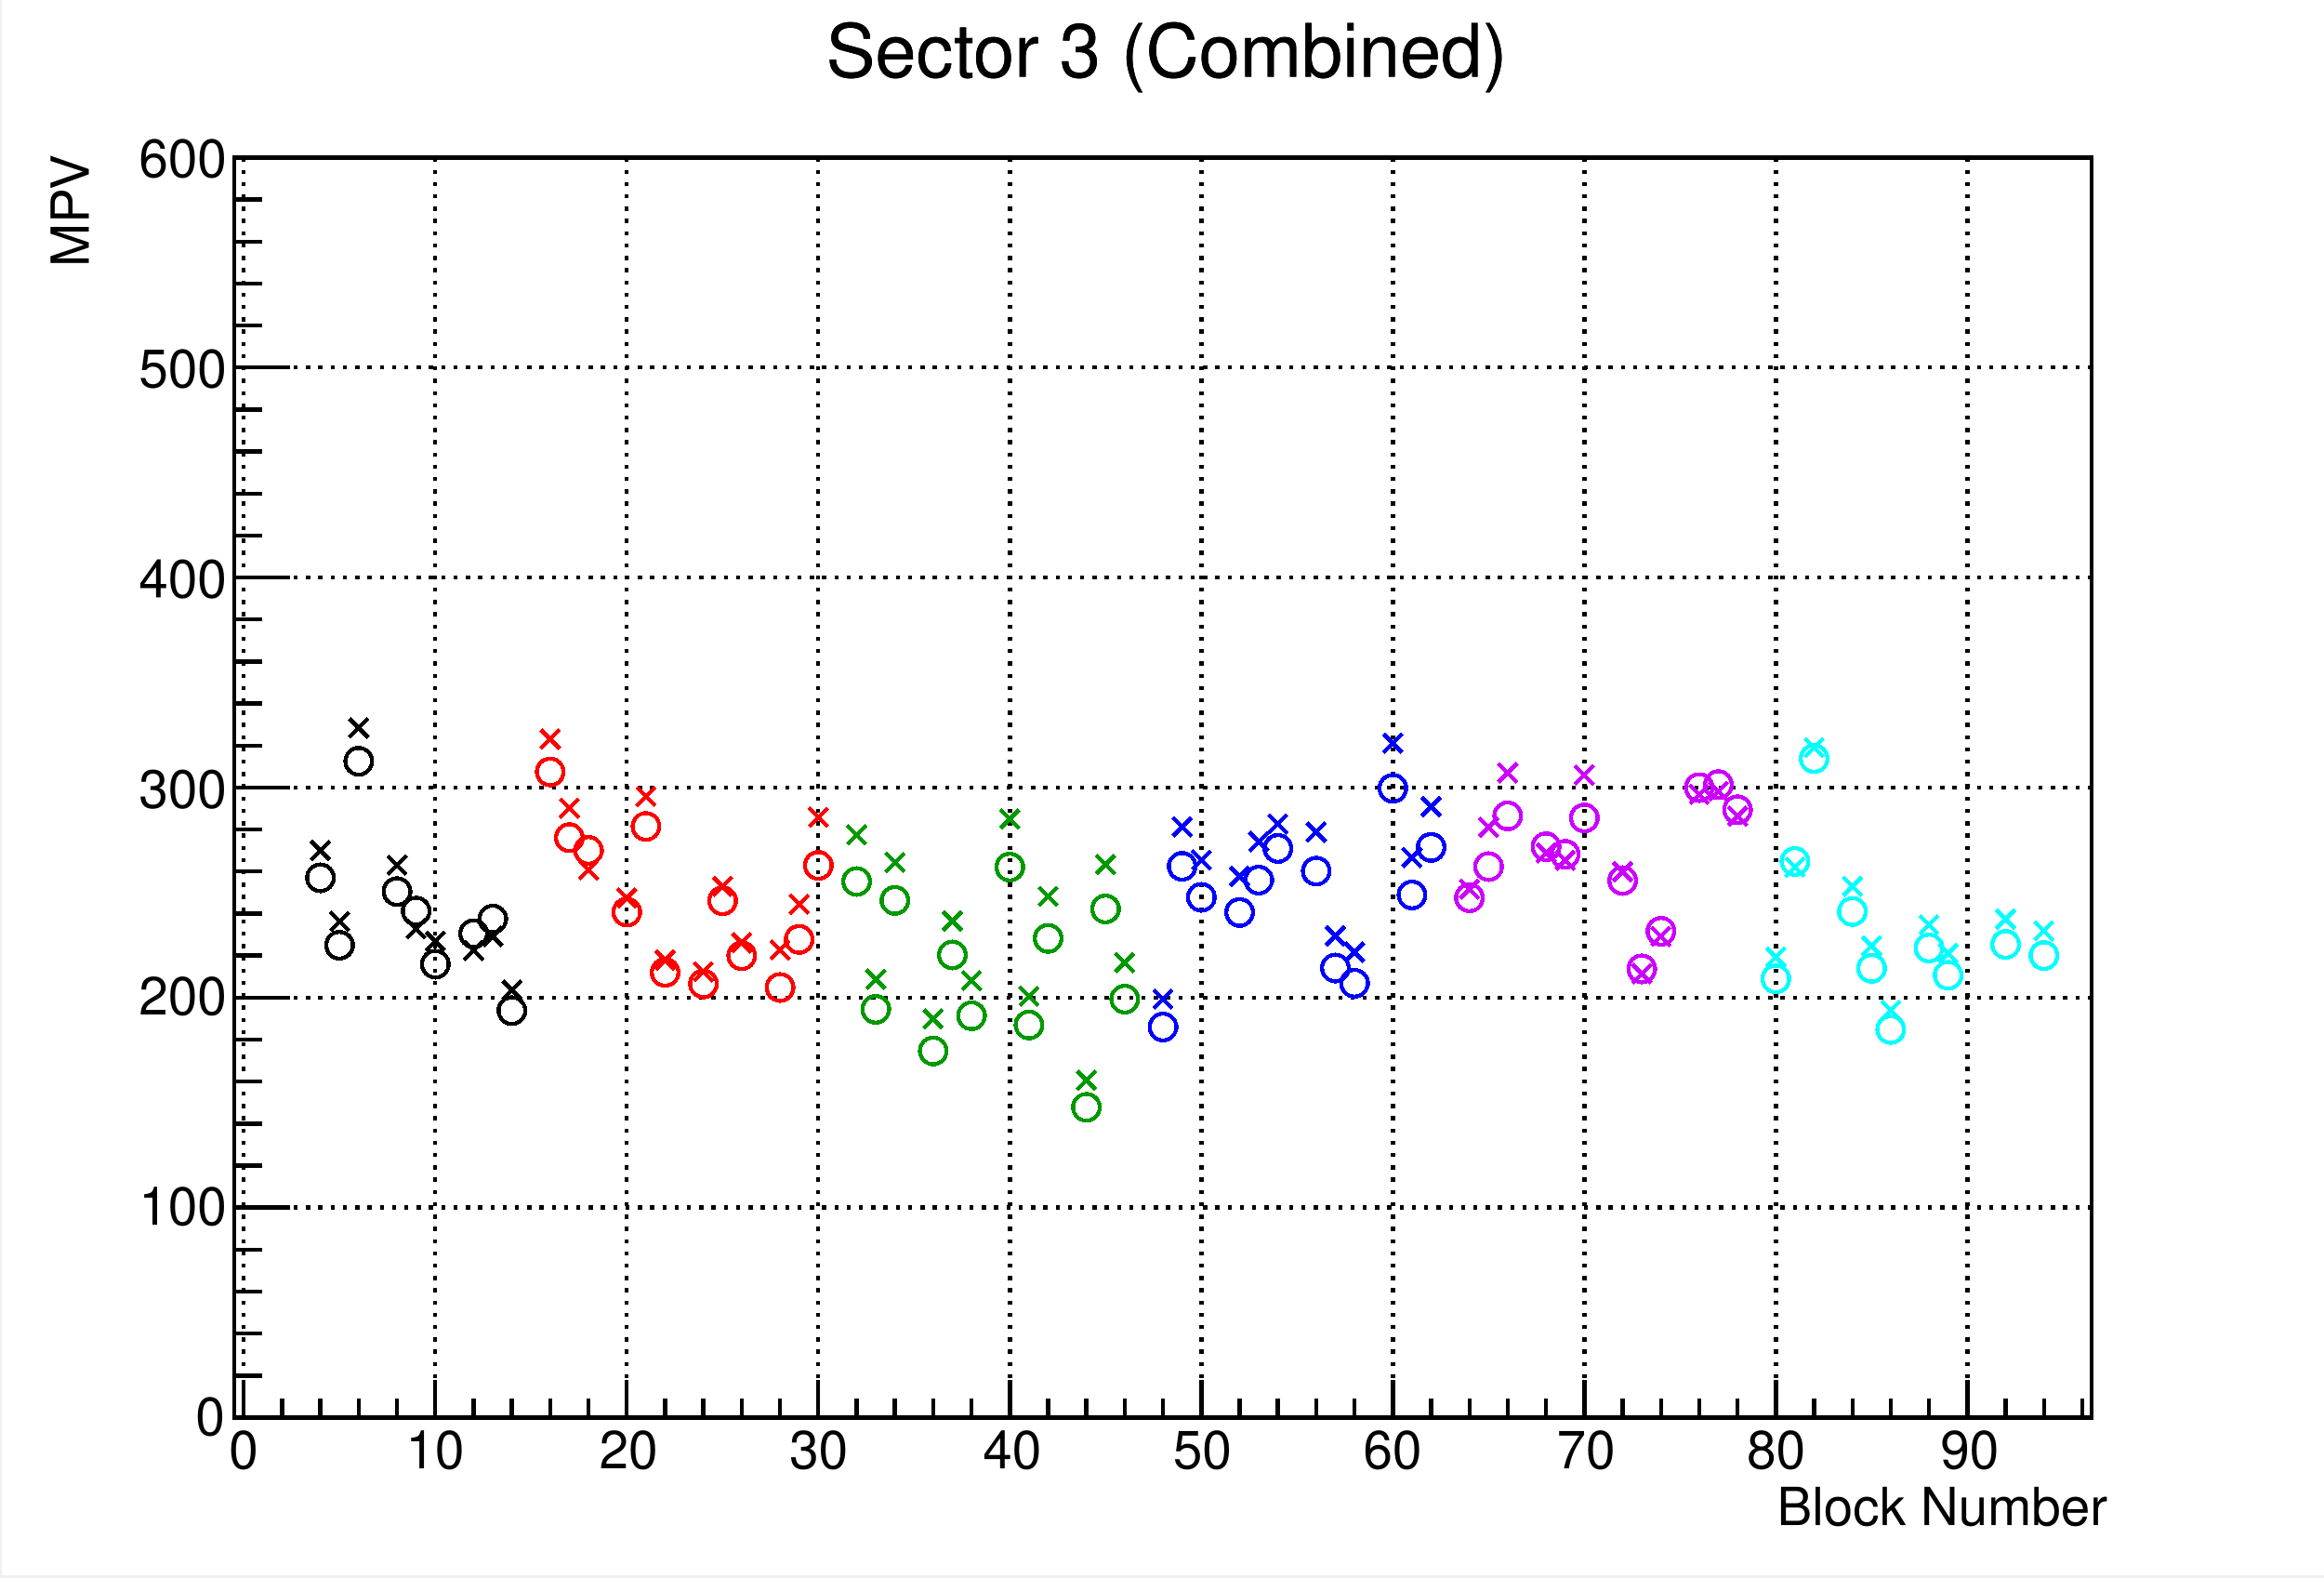
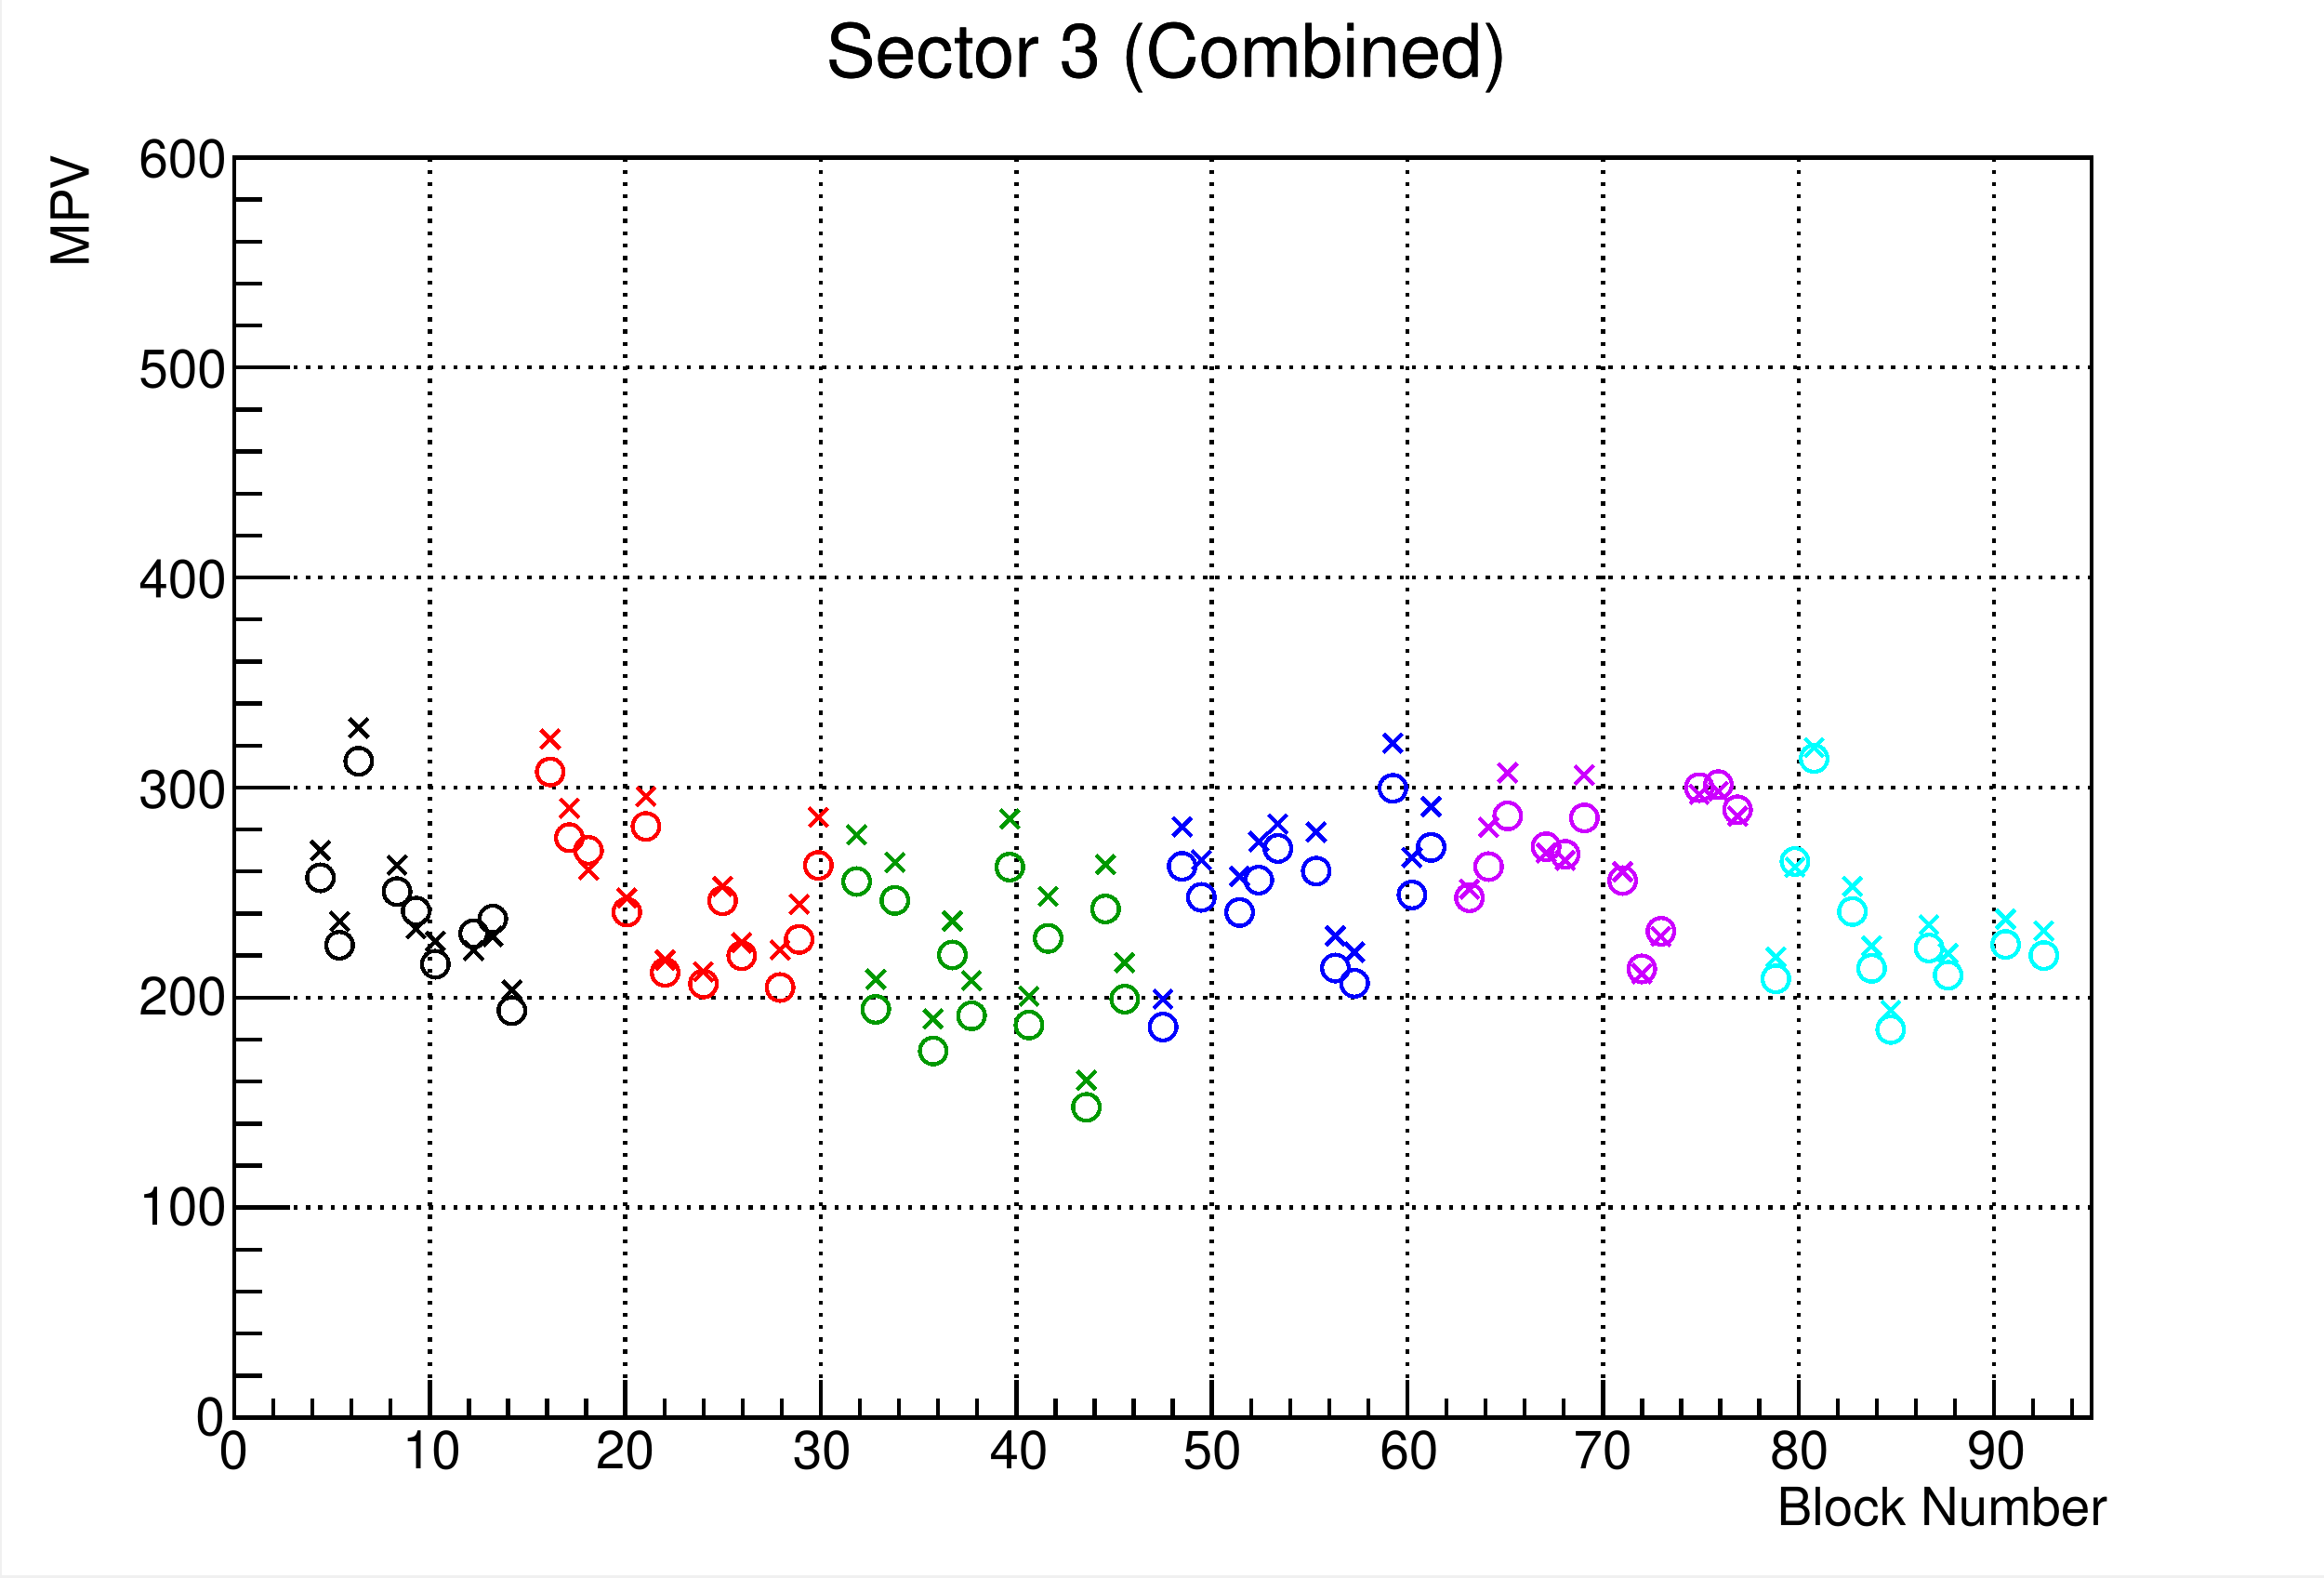
<svg xmlns="http://www.w3.org/2000/svg" width="567.429" height="384.969" viewBox="0 0 567.429 384.969" shape-rendering="crispEdges">
  <defs>
</defs>
  <rect x="0.5" y="0" width="566.929" height="384.469" fill="white" />
  <rect x="57.193" y="38.447" width="453.543" height="307.575" fill="white" />
  <rect x="57.193" y="38.447" width="453.543" height="307.575" fill="none" stroke="black" />
  <path d="M57.193,346.022h 453.543" fill="none" stroke="black" />
-   <path d="M59.531,38.447v 307.575" fill="none" stroke="black" stroke-dasharray=" 1, 2" />
-   <path d="M106.288,38.447v 307.575" fill="none" stroke="black" stroke-dasharray=" 1, 2" />
-   <path d="M153.045,38.447v 307.575" fill="none" stroke="black" stroke-dasharray=" 1, 2" />
-   <path d="M199.802,38.447v 307.575" fill="none" stroke="black" stroke-dasharray=" 1, 2" />
-   <path d="M246.559,38.447v 307.575" fill="none" stroke="black" stroke-dasharray=" 1, 2" />
-   <path d="M293.316,38.447v 307.575" fill="none" stroke="black" stroke-dasharray=" 1, 2" />
-   <path d="M340.073,38.447v 307.575" fill="none" stroke="black" stroke-dasharray=" 1, 2" />
-   <path d="M386.83,38.447v 307.575" fill="none" stroke="black" stroke-dasharray=" 1, 2" />
-   <path d="M433.587,38.447v 307.575" fill="none" stroke="black" stroke-dasharray=" 1, 2" />
-   <path d="M480.344,38.447v 307.575" fill="none" stroke="black" stroke-dasharray=" 1, 2" />
-   <path d="M59.531,38.447v 307.575" fill="none" stroke="black" stroke-dasharray=" 1, 2" />
-   <path d="M480.344,38.447v 307.575" fill="none" stroke="black" stroke-dasharray=" 1, 2" />
+   <path d="M57.193,38.447v 307.575" fill="none" stroke="black" stroke-dasharray=" 1, 2" />
+   <path d="M104.934,38.447v 307.575" fill="none" stroke="black" stroke-dasharray=" 1, 2" />
+   <path d="M152.676,38.447v 307.575" fill="none" stroke="black" stroke-dasharray=" 1, 2" />
+   <path d="M200.417,38.447v 307.575" fill="none" stroke="black" stroke-dasharray=" 1, 2" />
+   <path d="M248.159,38.447v 307.575" fill="none" stroke="black" stroke-dasharray=" 1, 2" />
+   <path d="M295.9,38.447v 307.575" fill="none" stroke="black" stroke-dasharray=" 1, 2" />
+   <path d="M343.641,38.447v 307.575" fill="none" stroke="black" stroke-dasharray=" 1, 2" />
+   <path d="M391.383,38.447v 307.575" fill="none" stroke="black" stroke-dasharray=" 1, 2" />
+   <path d="M439.124,38.447v 307.575" fill="none" stroke="black" stroke-dasharray=" 1, 2" />
+   <path d="M486.866,38.447v 307.575" fill="none" stroke="black" stroke-dasharray=" 1, 2" />
+   <path d="M486.866,38.447v 307.575" fill="none" stroke="black" stroke-dasharray=" 1, 2" />
  <path d="M57.193,346.022v -307.575" fill="none" stroke="black" />
  <path d="M510.736,346.022h -453.543" fill="none" stroke="black" stroke-dasharray=" 1, 2" />
  <path d="M510.736,294.76h -453.543" fill="none" stroke="black" stroke-dasharray=" 1, 2" />
  <path d="M510.736,243.497h -453.543" fill="none" stroke="black" stroke-dasharray=" 1, 2" />
  <path d="M510.736,192.235h -453.543" fill="none" stroke="black" stroke-dasharray=" 1, 2" />
  <path d="M510.736,140.972h -453.543" fill="none" stroke="black" stroke-dasharray=" 1, 2" />
  <path d="M510.736,89.71h -453.543" fill="none" stroke="black" stroke-dasharray=" 1, 2" />
  <path d="M510.736,38.447h -453.543" fill="none" stroke="black" stroke-dasharray=" 1, 2" />
  <path d="M57.193,346.022h 453.543" fill="none" stroke="#000099" />
  <path d="M57.193,346.022h 453.543" fill="none" stroke="black" />
-   <path d="M59.531,336.795v 9.227" fill="none" stroke="black" />
-   <path d="M68.882,341.409v 4.614" fill="none" stroke="black" />
-   <path d="M78.234,341.409v 4.614" fill="none" stroke="black" />
-   <path d="M87.585,341.409v 4.614" fill="none" stroke="black" />
-   <path d="M96.936,341.409v 4.614" fill="none" stroke="black" />
-   <path d="M106.288,336.795v 9.227" fill="none" stroke="black" />
-   <path d="M115.639,341.409v 4.614" fill="none" stroke="black" />
-   <path d="M124.991,341.409v 4.614" fill="none" stroke="black" />
-   <path d="M134.342,341.409v 4.614" fill="none" stroke="black" />
-   <path d="M143.693,341.409v 4.614" fill="none" stroke="black" />
-   <path d="M153.045,336.795v 9.227" fill="none" stroke="black" />
-   <path d="M162.396,341.409v 4.614" fill="none" stroke="black" />
-   <path d="M171.748,341.409v 4.614" fill="none" stroke="black" />
-   <path d="M181.099,341.409v 4.614" fill="none" stroke="black" />
-   <path d="M190.45,341.409v 4.614" fill="none" stroke="black" />
-   <path d="M199.802,336.795v 9.227" fill="none" stroke="black" />
-   <path d="M209.153,341.409v 4.614" fill="none" stroke="black" />
-   <path d="M218.505,341.409v 4.614" fill="none" stroke="black" />
-   <path d="M227.856,341.409v 4.614" fill="none" stroke="black" />
-   <path d="M237.208,341.409v 4.614" fill="none" stroke="black" />
-   <path d="M246.559,336.795v 9.227" fill="none" stroke="black" />
-   <path d="M255.91,341.409v 4.614" fill="none" stroke="black" />
-   <path d="M265.262,341.409v 4.614" fill="none" stroke="black" />
-   <path d="M274.613,341.409v 4.614" fill="none" stroke="black" />
-   <path d="M283.965,341.409v 4.614" fill="none" stroke="black" />
-   <path d="M293.316,336.795v 9.227" fill="none" stroke="black" />
-   <path d="M302.667,341.409v 4.614" fill="none" stroke="black" />
-   <path d="M312.019,341.409v 4.614" fill="none" stroke="black" />
-   <path d="M321.37,341.409v 4.614" fill="none" stroke="black" />
-   <path d="M330.722,341.409v 4.614" fill="none" stroke="black" />
-   <path d="M340.073,336.795v 9.227" fill="none" stroke="black" />
-   <path d="M349.424,341.409v 4.614" fill="none" stroke="black" />
-   <path d="M358.776,341.409v 4.614" fill="none" stroke="black" />
-   <path d="M368.127,341.409v 4.614" fill="none" stroke="black" />
-   <path d="M377.479,341.409v 4.614" fill="none" stroke="black" />
-   <path d="M386.83,336.795v 9.227" fill="none" stroke="black" />
-   <path d="M396.181,341.409v 4.614" fill="none" stroke="black" />
-   <path d="M405.533,341.409v 4.614" fill="none" stroke="black" />
-   <path d="M414.884,341.409v 4.614" fill="none" stroke="black" />
-   <path d="M424.236,341.409v 4.614" fill="none" stroke="black" />
-   <path d="M433.587,336.795v 9.227" fill="none" stroke="black" />
-   <path d="M442.939,341.409v 4.614" fill="none" stroke="black" />
-   <path d="M452.29,341.409v 4.614" fill="none" stroke="black" />
-   <path d="M461.641,341.409v 4.614" fill="none" stroke="black" />
-   <path d="M470.993,341.409v 4.614" fill="none" stroke="black" />
-   <path d="M480.344,336.795v 9.227" fill="none" stroke="black" />
-   <path d="M59.531,336.795v 9.227" fill="none" stroke="black" />
-   <path d="M480.344,336.795v 9.227" fill="none" stroke="black" />
-   <path d="M489.696,341.409v 4.614" fill="none" stroke="black" />
-   <path d="M499.047,341.409v 4.614" fill="none" stroke="black" />
-   <path d="M508.398,341.409v 4.614" fill="none" stroke="black" />
-   <text xml:space="preserve" x="55.89" y="358.403" fill="black" font-size="12.845" font-family="Helvetica">0</text>
-   <text xml:space="preserve" x="99.061" y="358.403" fill="black" font-size="12.845" font-family="Helvetica">10</text>
-   <text xml:space="preserve" x="146.305" y="358.403" fill="black" font-size="12.845" font-family="Helvetica">20</text>
-   <text xml:space="preserve" x="192.735" y="358.403" fill="black" font-size="12.845" font-family="Helvetica">30</text>
-   <text xml:space="preserve" x="239.979" y="358.403" fill="black" font-size="12.845" font-family="Helvetica">40</text>
-   <text xml:space="preserve" x="286.408" y="358.403" fill="black" font-size="12.845" font-family="Helvetica">50</text>
-   <text xml:space="preserve" x="332.838" y="358.403" fill="black" font-size="12.845" font-family="Helvetica">60</text>
-   <text xml:space="preserve" x="380.082" y="358.403" fill="black" font-size="12.845" font-family="Helvetica">70</text>
-   <text xml:space="preserve" x="426.511" y="358.403" fill="black" font-size="12.845" font-family="Helvetica">80</text>
-   <text xml:space="preserve" x="473.755" y="358.403" fill="black" font-size="12.845" font-family="Helvetica">90</text>
+   <path d="M57.193,336.795v 9.227" fill="none" stroke="black" />
+   <path d="M66.741,341.409v 4.614" fill="none" stroke="black" />
+   <path d="M76.29,341.409v 4.614" fill="none" stroke="black" />
+   <path d="M85.838,341.409v 4.614" fill="none" stroke="black" />
+   <path d="M95.386,341.409v 4.614" fill="none" stroke="black" />
+   <path d="M104.934,336.795v 9.227" fill="none" stroke="black" />
+   <path d="M114.483,341.409v 4.614" fill="none" stroke="black" />
+   <path d="M124.031,341.409v 4.614" fill="none" stroke="black" />
+   <path d="M133.579,341.409v 4.614" fill="none" stroke="black" />
+   <path d="M143.127,341.409v 4.614" fill="none" stroke="black" />
+   <path d="M152.676,336.795v 9.227" fill="none" stroke="black" />
+   <path d="M162.224,341.409v 4.614" fill="none" stroke="black" />
+   <path d="M171.772,341.409v 4.614" fill="none" stroke="black" />
+   <path d="M181.321,341.409v 4.614" fill="none" stroke="black" />
+   <path d="M190.869,341.409v 4.614" fill="none" stroke="black" />
+   <path d="M200.417,336.795v 9.227" fill="none" stroke="black" />
+   <path d="M209.965,341.409v 4.614" fill="none" stroke="black" />
+   <path d="M219.514,341.409v 4.614" fill="none" stroke="black" />
+   <path d="M229.062,341.409v 4.614" fill="none" stroke="black" />
+   <path d="M238.61,341.409v 4.614" fill="none" stroke="black" />
+   <path d="M248.159,336.795v 9.227" fill="none" stroke="black" />
+   <path d="M257.707,341.409v 4.614" fill="none" stroke="black" />
+   <path d="M267.255,341.409v 4.614" fill="none" stroke="black" />
+   <path d="M276.803,341.409v 4.614" fill="none" stroke="black" />
+   <path d="M286.352,341.409v 4.614" fill="none" stroke="black" />
+   <path d="M295.9,336.795v 9.227" fill="none" stroke="black" />
+   <path d="M305.448,341.409v 4.614" fill="none" stroke="black" />
+   <path d="M314.996,341.409v 4.614" fill="none" stroke="black" />
+   <path d="M324.545,341.409v 4.614" fill="none" stroke="black" />
+   <path d="M334.093,341.409v 4.614" fill="none" stroke="black" />
+   <path d="M343.641,336.795v 9.227" fill="none" stroke="black" />
+   <path d="M353.19,341.409v 4.614" fill="none" stroke="black" />
+   <path d="M362.738,341.409v 4.614" fill="none" stroke="black" />
+   <path d="M372.286,341.409v 4.614" fill="none" stroke="black" />
+   <path d="M381.834,341.409v 4.614" fill="none" stroke="black" />
+   <path d="M391.383,336.795v 9.227" fill="none" stroke="black" />
+   <path d="M400.931,341.409v 4.614" fill="none" stroke="black" />
+   <path d="M410.479,341.409v 4.614" fill="none" stroke="black" />
+   <path d="M420.028,341.409v 4.614" fill="none" stroke="black" />
+   <path d="M429.576,341.409v 4.614" fill="none" stroke="black" />
+   <path d="M439.124,336.795v 9.227" fill="none" stroke="black" />
+   <path d="M448.672,341.409v 4.614" fill="none" stroke="black" />
+   <path d="M458.221,341.409v 4.614" fill="none" stroke="black" />
+   <path d="M467.769,341.409v 4.614" fill="none" stroke="black" />
+   <path d="M477.317,341.409v 4.614" fill="none" stroke="black" />
+   <path d="M486.866,336.795v 9.227" fill="none" stroke="black" />
+   <path d="M486.866,336.795v 9.227" fill="none" stroke="black" />
+   <path d="M496.414,341.409v 4.614" fill="none" stroke="black" />
+   <path d="M505.962,341.409v 4.614" fill="none" stroke="black" />
+   <text xml:space="preserve" x="53.446" y="358.403" fill="black" font-size="12.845" font-family="Helvetica">0</text>
+   <text xml:space="preserve" x="98.246" y="358.403" fill="black" font-size="12.845" font-family="Helvetica">10</text>
+   <text xml:space="preserve" x="145.49" y="358.403" fill="black" font-size="12.845" font-family="Helvetica">20</text>
+   <text xml:space="preserve" x="193.549" y="358.403" fill="black" font-size="12.845" font-family="Helvetica">30</text>
+   <text xml:space="preserve" x="241.608" y="358.403" fill="black" font-size="12.845" font-family="Helvetica">40</text>
+   <text xml:space="preserve" x="288.852" y="358.403" fill="black" font-size="12.845" font-family="Helvetica">50</text>
+   <text xml:space="preserve" x="336.911" y="358.403" fill="black" font-size="12.845" font-family="Helvetica">60</text>
+   <text xml:space="preserve" x="384.155" y="358.403" fill="black" font-size="12.845" font-family="Helvetica">70</text>
+   <text xml:space="preserve" x="432.213" y="358.403" fill="black" font-size="12.845" font-family="Helvetica">80</text>
+   <text xml:space="preserve" x="480.272" y="358.403" fill="black" font-size="12.845" font-family="Helvetica">90</text>
  <text xml:space="preserve" x="433.842" y="372.251" fill="black" font-size="12.845" font-family="Helvetica">Block Number</text>
  <path d="M57.193,346.022v -307.575" fill="none" stroke="black" />
  <path d="M70.799,346.022h -13.606" fill="none" stroke="black" />
  <path d="M63.996,335.77h -6.803" fill="none" stroke="black" />
  <path d="M63.996,325.517h -6.803" fill="none" stroke="black" />
  <path d="M63.996,315.265h -6.803" fill="none" stroke="black" />
  <path d="M63.996,305.012h -6.803" fill="none" stroke="black" />
  <path d="M70.799,294.76h -13.606" fill="none" stroke="black" />
  <path d="M63.996,284.507h -6.803" fill="none" stroke="black" />
  <path d="M63.996,274.255h -6.803" fill="none" stroke="black" />
  <path d="M63.996,264.002h -6.803" fill="none" stroke="black" />
  <path d="M63.996,253.75h -6.803" fill="none" stroke="black" />
  <path d="M70.799,243.497h -13.606" fill="none" stroke="black" />
  <path d="M63.996,233.245h -6.803" fill="none" stroke="black" />
  <path d="M63.996,222.992h -6.803" fill="none" stroke="black" />
  <path d="M63.996,212.74h -6.803" fill="none" stroke="black" />
  <path d="M63.996,202.487h -6.803" fill="none" stroke="black" />
  <path d="M70.799,192.235h -13.606" fill="none" stroke="black" />
  <path d="M63.996,181.982h -6.803" fill="none" stroke="black" />
  <path d="M63.996,171.73h -6.803" fill="none" stroke="black" />
  <path d="M63.996,161.477h -6.803" fill="none" stroke="black" />
  <path d="M63.996,151.225h -6.803" fill="none" stroke="black" />
  <path d="M70.799,140.972h -13.606" fill="none" stroke="black" />
  <path d="M63.996,130.72h -6.803" fill="none" stroke="black" />
  <path d="M63.996,120.467h -6.803" fill="none" stroke="black" />
  <path d="M63.996,110.215h -6.803" fill="none" stroke="black" />
  <path d="M63.996,99.962h -6.803" fill="none" stroke="black" />
  <path d="M70.799,89.71h -13.606" fill="none" stroke="black" />
  <path d="M63.996,79.457h -6.803" fill="none" stroke="black" />
  <path d="M63.996,69.204h -6.803" fill="none" stroke="black" />
  <path d="M63.996,58.952h -6.803" fill="none" stroke="black" />
  <path d="M63.996,48.699h -6.803" fill="none" stroke="black" />
  <path d="M70.799,38.447h -13.606" fill="none" stroke="black" />
  <text xml:space="preserve" x="47.744" y="350.258" fill="black" font-size="12.845" font-family="Helvetica">0</text>
  <text xml:space="preserve" x="33.897" y="298.941" fill="black" font-size="12.845" font-family="Helvetica">100</text>
  <text xml:space="preserve" x="33.897" y="247.624" fill="black" font-size="12.845" font-family="Helvetica">200</text>
  <text xml:space="preserve" x="33.897" y="197.122" fill="black" font-size="12.845" font-family="Helvetica">300</text>
  <text xml:space="preserve" x="33.897" y="145.805" fill="black" font-size="12.845" font-family="Helvetica">400</text>
  <text xml:space="preserve" x="33.897" y="94.488" fill="black" font-size="12.845" font-family="Helvetica">500</text>
  <text xml:space="preserve" x="33.897" y="43.171" fill="black" font-size="12.845" font-family="Helvetica">600</text>
  <g transform="rotate(-90,21.6784,65.1643)">
    <text xml:space="preserve" x="21.678" y="65.164" fill="black" font-size="12.845" font-family="Helvetica">MPV</text>
  </g>
  <text xml:space="preserve" x="201.695" y="18.735" fill="black" font-size="18.032" font-family="Helvetica">Sector 3 (Combined)</text>
  <g stroke="black" stroke-width="1" fill="none">
    <circle cx="78.234" cy="214.259" r="3.258" />
  </g>
  <g stroke="black" stroke-width="1" fill="none">
    <circle cx="82.909" cy="230.725" r="3.258" />
  </g>
  <g stroke="black" stroke-width="1" fill="none">
    <circle cx="87.585" cy="185.818" r="3.258" />
  </g>
  <g stroke="black" stroke-width="1" fill="none">
    <circle cx="96.936" cy="217.632" r="3.258" />
  </g>
  <g stroke="black" stroke-width="1" fill="none">
    <circle cx="101.612" cy="222.399" r="3.258" />
  </g>
  <g stroke="black" stroke-width="1" fill="none">
    <circle cx="106.288" cy="235.358" r="3.258" />
  </g>
  <g stroke="black" stroke-width="1" fill="none">
    <circle cx="115.639" cy="227.912" r="3.258" />
  </g>
  <g stroke="black" stroke-width="1" fill="none">
    <circle cx="120.315" cy="224.327" r="3.258" />
  </g>
  <g stroke="black" stroke-width="1" fill="none">
    <circle cx="124.991" cy="246.693" r="3.258" />
  </g>
  <g stroke="black" stroke-width="1" fill="none">
    <line x1="75.93" y1="205.287" x2="80.537" y2="209.894" />
    <line x1="75.93" y1="209.894" x2="80.537" y2="205.287" />
  </g>
  <g stroke="black" stroke-width="1" fill="none">
    <line x1="80.606" y1="222.587" x2="85.213" y2="227.194" />
    <line x1="80.606" y1="227.194" x2="85.213" y2="222.587" />
  </g>
  <g stroke="black" stroke-width="1" fill="none">
    <line x1="85.281" y1="175.406" x2="89.888" y2="180.013" />
    <line x1="85.281" y1="180.013" x2="89.888" y2="175.406" />
  </g>
  <g stroke="black" stroke-width="1" fill="none">
    <line x1="94.633" y1="208.83" x2="99.24" y2="213.437" />
    <line x1="94.633" y1="213.437" x2="99.24" y2="208.83" />
  </g>
  <g stroke="black" stroke-width="1" fill="none">
    <line x1="99.308" y1="224.395" x2="103.916" y2="229.002" />
    <line x1="99.308" y1="229.002" x2="103.916" y2="224.395" />
  </g>
  <g stroke="black" stroke-width="1" fill="none">
    <line x1="103.984" y1="227.453" x2="108.591" y2="232.06" />
    <line x1="103.984" y1="232.06" x2="108.591" y2="227.453" />
  </g>
  <g stroke="black" stroke-width="1" fill="none">
    <line x1="113.336" y1="229.715" x2="117.943" y2="234.323" />
    <line x1="113.336" y1="234.323" x2="117.943" y2="229.715" />
  </g>
  <g stroke="black" stroke-width="1" fill="none">
    <line x1="118.011" y1="226.255" x2="122.618" y2="230.862" />
    <line x1="118.011" y1="230.862" x2="122.618" y2="226.255" />
  </g>
  <g stroke="black" stroke-width="1" fill="none">
    <line x1="122.687" y1="239.362" x2="127.294" y2="243.969" />
    <line x1="122.687" y1="243.969" x2="127.294" y2="239.362" />
  </g>
  <g stroke="#ff0000" stroke-width="1" fill="none">
    <circle cx="134.342" cy="188.413" r="3.258" />
  </g>
  <g stroke="#ff0000" stroke-width="1" fill="none">
    <circle cx="139.018" cy="204.467" r="3.258" />
  </g>
  <g stroke="#ff0000" stroke-width="1" fill="none">
    <circle cx="143.693" cy="207.574" r="3.258" />
  </g>
  <g stroke="#ff0000" stroke-width="1" fill="none">
    <circle cx="153.045" cy="222.634" r="3.258" />
  </g>
  <g stroke="#ff0000" stroke-width="1" fill="none">
    <circle cx="157.721" cy="201.731" r="3.258" />
  </g>
  <g stroke="#ff0000" stroke-width="1" fill="none">
    <circle cx="162.396" cy="237.355" r="3.258" />
  </g>
  <g stroke="#ff0000" stroke-width="1" fill="none">
    <circle cx="171.748" cy="240.151" r="3.258" />
  </g>
  <g stroke="#ff0000" stroke-width="1" fill="none">
    <circle cx="176.423" cy="219.871" r="3.258" />
  </g>
  <g stroke="#ff0000" stroke-width="1" fill="none">
    <circle cx="181.099" cy="233.278" r="3.258" />
  </g>
  <g stroke="#ff0000" stroke-width="1" fill="none">
    <circle cx="190.45" cy="241.038" r="3.258" />
  </g>
  <g stroke="#ff0000" stroke-width="1" fill="none">
    <circle cx="195.126" cy="229.294" r="3.258" />
  </g>
  <g stroke="#ff0000" stroke-width="1" fill="none">
    <circle cx="199.802" cy="211.244" r="3.258" />
  </g>
  <g stroke="#ff0000" stroke-width="1" fill="none">
    <line x1="132.038" y1="178.133" x2="136.646" y2="182.74" />
    <line x1="132.038" y1="182.74" x2="136.646" y2="178.133" />
  </g>
  <g stroke="#ff0000" stroke-width="1" fill="none">
    <line x1="136.714" y1="194.999" x2="141.321" y2="199.607" />
    <line x1="136.714" y1="199.607" x2="141.321" y2="194.999" />
  </g>
  <g stroke="#ff0000" stroke-width="1" fill="none">
    <line x1="141.39" y1="210.085" x2="145.997" y2="214.692" />
    <line x1="141.39" y1="214.692" x2="145.997" y2="210.085" />
  </g>
  <g stroke="#ff0000" stroke-width="1" fill="none">
    <line x1="150.741" y1="216.889" x2="155.348" y2="221.497" />
    <line x1="150.741" y1="221.497" x2="155.348" y2="216.889" />
  </g>
  <g stroke="#ff0000" stroke-width="1" fill="none">
    <line x1="155.417" y1="192.124" x2="160.024" y2="196.732" />
    <line x1="155.417" y1="196.732" x2="160.024" y2="192.124" />
  </g>
  <g stroke="#ff0000" stroke-width="1" fill="none">
    <line x1="160.093" y1="232.021" x2="164.7" y2="236.628" />
    <line x1="160.093" y1="236.628" x2="164.7" y2="232.021" />
  </g>
  <g stroke="#ff0000" stroke-width="1" fill="none">
    <line x1="169.444" y1="234.895" x2="174.051" y2="239.502" />
    <line x1="169.444" y1="239.502" x2="174.051" y2="234.895" />
  </g>
  <g stroke="#ff0000" stroke-width="1" fill="none">
    <line x1="174.12" y1="214.049" x2="178.727" y2="218.656" />
    <line x1="174.12" y1="218.656" x2="178.727" y2="214.049" />
  </g>
  <g stroke="#ff0000" stroke-width="1" fill="none">
    <line x1="178.796" y1="227.83" x2="183.403" y2="232.437" />
    <line x1="178.796" y1="232.437" x2="183.403" y2="227.83" />
  </g>
  <g stroke="#ff0000" stroke-width="1" fill="none">
    <line x1="188.147" y1="229.574" x2="192.754" y2="234.181" />
    <line x1="188.147" y1="234.181" x2="192.754" y2="229.574" />
  </g>
  <g stroke="#ff0000" stroke-width="1" fill="none">
    <line x1="192.823" y1="218.427" x2="197.43" y2="223.034" />
    <line x1="192.823" y1="223.034" x2="197.43" y2="218.427" />
  </g>
  <g stroke="#ff0000" stroke-width="1" fill="none">
    <line x1="197.498" y1="197.181" x2="202.105" y2="201.788" />
    <line x1="197.498" y1="201.788" x2="202.105" y2="197.181" />
  </g>
  <g stroke="#009900" stroke-width="1" fill="none">
    <circle cx="209.153" cy="215.159" r="3.258" />
  </g>
  <g stroke="#009900" stroke-width="1" fill="none">
    <circle cx="213.829" cy="246.358" r="3.258" />
  </g>
  <g stroke="#009900" stroke-width="1" fill="none">
    <circle cx="218.505" cy="219.773" r="3.258" />
  </g>
  <g stroke="#009900" stroke-width="1" fill="none">
    <circle cx="227.856" cy="256.524" r="3.258" />
  </g>
  <g stroke="#009900" stroke-width="1" fill="none">
    <circle cx="232.532" cy="233.093" r="3.258" />
  </g>
  <g stroke="#009900" stroke-width="1" fill="none">
    <circle cx="237.208" cy="247.932" r="3.258" />
  </g>
  <g stroke="#009900" stroke-width="1" fill="none">
    <circle cx="246.559" cy="211.645" r="3.258" />
  </g>
  <g stroke="#009900" stroke-width="1" fill="none">
    <circle cx="251.235" cy="250.19" r="3.258" />
  </g>
  <g stroke="#009900" stroke-width="1" fill="none">
    <circle cx="255.91" cy="229.045" r="3.258" />
  </g>
  <g stroke="#009900" stroke-width="1" fill="none">
    <circle cx="265.262" cy="270.288" r="3.258" />
  </g>
  <g stroke="#009900" stroke-width="1" fill="none">
    <circle cx="269.937" cy="221.863" r="3.258" />
  </g>
  <g stroke="#009900" stroke-width="1" fill="none">
    <circle cx="274.613" cy="243.876" r="3.258" />
  </g>
  <g stroke="#009900" stroke-width="1" fill="none">
    <line x1="206.85" y1="201.437" x2="211.457" y2="206.044" />
    <line x1="206.85" y1="206.044" x2="211.457" y2="201.437" />
  </g>
  <g stroke="#009900" stroke-width="1" fill="none">
    <line x1="211.525" y1="236.742" x2="216.133" y2="241.349" />
    <line x1="211.525" y1="241.349" x2="216.133" y2="236.742" />
  </g>
  <g stroke="#009900" stroke-width="1" fill="none">
    <line x1="216.201" y1="208.207" x2="220.808" y2="212.814" />
    <line x1="216.201" y1="212.814" x2="220.808" y2="208.207" />
  </g>
  <g stroke="#009900" stroke-width="1" fill="none">
    <line x1="225.553" y1="246.411" x2="230.16" y2="251.018" />
    <line x1="225.553" y1="251.018" x2="230.16" y2="246.411" />
  </g>
  <g stroke="#009900" stroke-width="1" fill="none">
    <line x1="230.228" y1="222.504" x2="234.835" y2="227.111" />
    <line x1="230.228" y1="227.111" x2="234.835" y2="222.504" />
  </g>
  <g stroke="#009900" stroke-width="1" fill="none">
    <line x1="234.904" y1="237.07" x2="239.511" y2="241.677" />
    <line x1="234.904" y1="241.677" x2="239.511" y2="237.07" />
  </g>
  <g stroke="#009900" stroke-width="1" fill="none">
    <line x1="244.255" y1="197.617" x2="248.862" y2="202.224" />
    <line x1="244.255" y1="202.224" x2="248.862" y2="197.617" />
  </g>
  <g stroke="#009900" stroke-width="1" fill="none">
    <line x1="248.931" y1="240.855" x2="253.538" y2="245.462" />
    <line x1="248.931" y1="245.462" x2="253.538" y2="240.855" />
  </g>
  <g stroke="#009900" stroke-width="1" fill="none">
    <line x1="253.607" y1="216.535" x2="258.214" y2="221.142" />
    <line x1="253.607" y1="221.142" x2="258.214" y2="216.535" />
  </g>
  <g stroke="#009900" stroke-width="1" fill="none">
    <line x1="262.958" y1="261.377" x2="267.565" y2="265.984" />
    <line x1="262.958" y1="265.984" x2="267.565" y2="261.377" />
  </g>
  <g stroke="#009900" stroke-width="1" fill="none">
    <line x1="267.634" y1="208.726" x2="272.241" y2="213.333" />
    <line x1="267.634" y1="213.333" x2="272.241" y2="208.726" />
  </g>
  <g stroke="#009900" stroke-width="1" fill="none">
    <line x1="272.31" y1="232.66" x2="276.917" y2="237.267" />
    <line x1="272.31" y1="237.267" x2="276.917" y2="232.66" />
  </g>
  <g stroke="#0000ff" stroke-width="1" fill="none">
    <circle cx="283.965" cy="250.686" r="3.258" />
  </g>
  <g stroke="#0000ff" stroke-width="1" fill="none">
    <circle cx="288.64" cy="211.464" r="3.258" />
  </g>
  <g stroke="#0000ff" stroke-width="1" fill="none">
    <circle cx="293.316" cy="219.027" r="3.258" />
  </g>
  <g stroke="#0000ff" stroke-width="1" fill="none">
    <circle cx="302.667" cy="222.719" r="3.258" />
  </g>
  <g stroke="#0000ff" stroke-width="1" fill="none">
    <circle cx="307.343" cy="214.825" r="3.258" />
  </g>
  <g stroke="#0000ff" stroke-width="1" fill="none">
    <circle cx="312.019" cy="207.097" r="3.258" />
  </g>
  <g stroke="#0000ff" stroke-width="1" fill="none">
    <circle cx="321.37" cy="212.637" r="3.258" />
  </g>
  <g stroke="#0000ff" stroke-width="1" fill="none">
    <circle cx="326.046" cy="236.277" r="3.258" />
  </g>
  <g stroke="#0000ff" stroke-width="1" fill="none">
    <circle cx="330.722" cy="240" r="3.258" />
  </g>
  <g stroke="#0000ff" stroke-width="1" fill="none">
    <circle cx="340.073" cy="192.423" r="3.258" />
  </g>
  <g stroke="#0000ff" stroke-width="1" fill="none">
    <circle cx="344.749" cy="218.438" r="3.258" />
  </g>
  <g stroke="#0000ff" stroke-width="1" fill="none">
    <circle cx="349.424" cy="206.842" r="3.258" />
  </g>
  <g stroke="#0000ff" stroke-width="1" fill="none">
    <line x1="281.661" y1="241.563" x2="286.268" y2="246.17" />
    <line x1="281.661" y1="246.17" x2="286.268" y2="241.563" />
  </g>
  <g stroke="#0000ff" stroke-width="1" fill="none">
    <line x1="286.337" y1="199.534" x2="290.944" y2="204.141" />
    <line x1="286.337" y1="204.141" x2="290.944" y2="199.534" />
  </g>
  <g stroke="#0000ff" stroke-width="1" fill="none">
    <line x1="291.012" y1="207.638" x2="295.62" y2="212.245" />
    <line x1="291.012" y1="212.245" x2="295.62" y2="207.638" />
  </g>
  <g stroke="#0000ff" stroke-width="1" fill="none">
    <line x1="300.364" y1="211.595" x2="304.971" y2="216.202" />
    <line x1="300.364" y1="216.202" x2="304.971" y2="211.595" />
  </g>
  <g stroke="#0000ff" stroke-width="1" fill="none">
    <line x1="305.04" y1="203.135" x2="309.647" y2="207.742" />
    <line x1="305.04" y1="207.742" x2="309.647" y2="203.135" />
  </g>
  <g stroke="#0000ff" stroke-width="1" fill="none">
    <line x1="309.715" y1="198.817" x2="314.322" y2="203.424" />
    <line x1="309.715" y1="203.424" x2="314.322" y2="198.817" />
  </g>
  <g stroke="#0000ff" stroke-width="1" fill="none">
    <line x1="319.067" y1="200.791" x2="323.674" y2="205.398" />
    <line x1="319.067" y1="205.398" x2="323.674" y2="200.791" />
  </g>
  <g stroke="#0000ff" stroke-width="1" fill="none">
    <line x1="323.742" y1="226.123" x2="328.349" y2="230.73" />
    <line x1="323.742" y1="230.73" x2="328.349" y2="226.123" />
  </g>
  <g stroke="#0000ff" stroke-width="1" fill="none">
    <line x1="328.418" y1="230.112" x2="333.025" y2="234.719" />
    <line x1="328.418" y1="234.719" x2="333.025" y2="230.112" />
  </g>
  <g stroke="#0000ff" stroke-width="1" fill="none">
    <line x1="337.769" y1="179.131" x2="342.377" y2="183.738" />
    <line x1="337.769" y1="183.738" x2="342.377" y2="179.131" />
  </g>
  <g stroke="#0000ff" stroke-width="1" fill="none">
    <line x1="342.445" y1="207.007" x2="347.052" y2="211.614" />
    <line x1="342.445" y1="211.614" x2="347.052" y2="207.007" />
  </g>
  <g stroke="#0000ff" stroke-width="1" fill="none">
    <line x1="347.121" y1="194.582" x2="351.728" y2="199.189" />
    <line x1="347.121" y1="199.189" x2="351.728" y2="194.582" />
  </g>
  <g stroke="#cc00ff" stroke-width="1" fill="none">
    <circle cx="358.776" cy="219.138" r="3.258" />
  </g>
  <g stroke="#cc00ff" stroke-width="1" fill="none">
    <circle cx="363.452" cy="211.53" r="3.258" />
  </g>
  <g stroke="#cc00ff" stroke-width="1" fill="none">
    <circle cx="368.127" cy="199.139" r="3.258" />
  </g>
  <g stroke="#cc00ff" stroke-width="1" fill="none">
    <circle cx="377.479" cy="206.692" r="3.258" />
  </g>
  <g stroke="#cc00ff" stroke-width="1" fill="none">
    <circle cx="382.154" cy="208.53" r="3.258" />
  </g>
  <g stroke="#cc00ff" stroke-width="1" fill="none">
    <circle cx="386.83" cy="199.661" r="3.258" />
  </g>
  <g stroke="#cc00ff" stroke-width="1" fill="none">
    <circle cx="396.181" cy="214.934" r="3.258" />
  </g>
  <g stroke="#cc00ff" stroke-width="1" fill="none">
    <circle cx="400.857" cy="236.5" r="3.258" />
  </g>
  <g stroke="#cc00ff" stroke-width="1" fill="none">
    <circle cx="405.533" cy="227.319" r="3.258" />
  </g>
  <g stroke="#cc00ff" stroke-width="1" fill="none">
    <circle cx="414.884" cy="192.248" r="3.258" />
  </g>
  <g stroke="#cc00ff" stroke-width="1" fill="none">
    <circle cx="419.56" cy="191.53" r="3.258" />
  </g>
  <g stroke="#cc00ff" stroke-width="1" fill="none">
    <circle cx="424.236" cy="197.65" r="3.258" />
  </g>
  <g stroke="#cc00ff" stroke-width="1" fill="none">
    <line x1="356.472" y1="214.732" x2="361.079" y2="219.339" />
    <line x1="356.472" y1="219.339" x2="361.079" y2="214.732" />
  </g>
  <g stroke="#cc00ff" stroke-width="1" fill="none">
    <line x1="361.148" y1="199.605" x2="365.755" y2="204.212" />
    <line x1="361.148" y1="204.212" x2="365.755" y2="199.605" />
  </g>
  <g stroke="#cc00ff" stroke-width="1" fill="none">
    <line x1="365.824" y1="186.328" x2="370.431" y2="190.935" />
    <line x1="365.824" y1="190.935" x2="370.431" y2="186.328" />
  </g>
  <g stroke="#cc00ff" stroke-width="1" fill="none">
    <line x1="375.175" y1="205.878" x2="379.782" y2="210.485" />
    <line x1="375.175" y1="210.485" x2="379.782" y2="205.878" />
  </g>
  <g stroke="#cc00ff" stroke-width="1" fill="none">
    <line x1="379.851" y1="207.697" x2="384.458" y2="212.304" />
    <line x1="379.851" y1="212.304" x2="384.458" y2="207.697" />
  </g>
  <g stroke="#cc00ff" stroke-width="1" fill="none">
    <line x1="384.526" y1="186.887" x2="389.134" y2="191.494" />
    <line x1="384.526" y1="191.494" x2="389.134" y2="186.887" />
  </g>
  <g stroke="#cc00ff" stroke-width="1" fill="none">
    <line x1="393.878" y1="210.459" x2="398.485" y2="215.066" />
    <line x1="393.878" y1="215.066" x2="398.485" y2="210.459" />
  </g>
  <g stroke="#cc00ff" stroke-width="1" fill="none">
    <line x1="398.554" y1="235.367" x2="403.161" y2="239.974" />
    <line x1="398.554" y1="239.974" x2="403.161" y2="235.367" />
  </g>
  <g stroke="#cc00ff" stroke-width="1" fill="none">
    <line x1="403.229" y1="226.285" x2="407.836" y2="230.892" />
    <line x1="403.229" y1="230.892" x2="407.836" y2="226.285" />
  </g>
  <g stroke="#cc00ff" stroke-width="1" fill="none">
    <line x1="412.581" y1="191.588" x2="417.188" y2="196.196" />
    <line x1="412.581" y1="196.196" x2="417.188" y2="191.588" />
  </g>
  <g stroke="#cc00ff" stroke-width="1" fill="none">
    <line x1="417.256" y1="190.878" x2="421.864" y2="195.485" />
    <line x1="417.256" y1="195.485" x2="421.864" y2="190.878" />
  </g>
  <g stroke="#cc00ff" stroke-width="1" fill="none">
    <line x1="421.932" y1="196.932" x2="426.539" y2="201.539" />
    <line x1="421.932" y1="201.539" x2="426.539" y2="196.932" />
  </g>
  <g stroke="#00ffff" stroke-width="1" fill="none">
    <circle cx="433.587" cy="238.934" r="3.258" />
  </g>
  <g stroke="#00ffff" stroke-width="1" fill="none">
    <circle cx="438.263" cy="210.264" r="3.258" />
  </g>
  <g stroke="#00ffff" stroke-width="1" fill="none">
    <circle cx="442.939" cy="185.132" r="3.258" />
  </g>
  <g stroke="#00ffff" stroke-width="1" fill="none">
    <circle cx="452.29" cy="222.479" r="3.258" />
  </g>
  <g stroke="#00ffff" stroke-width="1" fill="none">
    <circle cx="456.966" cy="236.344" r="3.258" />
  </g>
  <g stroke="#00ffff" stroke-width="1" fill="none">
    <circle cx="461.641" cy="251.283" r="3.258" />
  </g>
  <g stroke="#00ffff" stroke-width="1" fill="none">
    <circle cx="470.993" cy="231.395" r="3.258" />
  </g>
  <g stroke="#00ffff" stroke-width="1" fill="none">
    <circle cx="475.668" cy="238.058" r="3.258" />
  </g>
  <g stroke="#00ffff" stroke-width="1" fill="none">
    <circle cx="489.696" cy="230.516" r="3.258" />
  </g>
  <g stroke="#00ffff" stroke-width="1" fill="none">
    <circle cx="499.047" cy="233.232" r="3.258" />
  </g>
  <g stroke="#00ffff" stroke-width="1" fill="none">
    <line x1="431.284" y1="231.339" x2="435.891" y2="235.946" />
    <line x1="431.284" y1="235.946" x2="435.891" y2="231.339" />
  </g>
  <g stroke="#00ffff" stroke-width="1" fill="none">
    <line x1="435.959" y1="209.412" x2="440.566" y2="214.019" />
    <line x1="435.959" y1="214.019" x2="440.566" y2="209.412" />
  </g>
  <g stroke="#00ffff" stroke-width="1" fill="none">
    <line x1="440.635" y1="180.162" x2="445.242" y2="184.77" />
    <line x1="440.635" y1="184.77" x2="445.242" y2="180.162" />
  </g>
  <g stroke="#00ffff" stroke-width="1" fill="none">
    <line x1="449.986" y1="214.07" x2="454.593" y2="218.677" />
    <line x1="449.986" y1="218.677" x2="454.593" y2="214.07" />
  </g>
  <g stroke="#00ffff" stroke-width="1" fill="none">
    <line x1="454.662" y1="228.62" x2="459.269" y2="233.227" />
    <line x1="454.662" y1="233.227" x2="459.269" y2="228.62" />
  </g>
  <g stroke="#00ffff" stroke-width="1" fill="none">
    <line x1="459.338" y1="244.298" x2="463.945" y2="248.905" />
    <line x1="459.338" y1="248.905" x2="463.945" y2="244.298" />
  </g>
  <g stroke="#00ffff" stroke-width="1" fill="none">
    <line x1="468.689" y1="223.427" x2="473.296" y2="228.034" />
    <line x1="468.689" y1="228.034" x2="473.296" y2="223.427" />
  </g>
  <g stroke="#00ffff" stroke-width="1" fill="none">
    <line x1="473.365" y1="230.419" x2="477.972" y2="235.026" />
    <line x1="473.365" y1="235.026" x2="477.972" y2="230.419" />
  </g>
  <g stroke="#00ffff" stroke-width="1" fill="none">
    <line x1="487.392" y1="222.063" x2="491.999" y2="226.67" />
    <line x1="487.392" y1="226.67" x2="491.999" y2="222.063" />
  </g>
  <g stroke="#00ffff" stroke-width="1" fill="none">
    <line x1="496.743" y1="224.924" x2="501.351" y2="229.531" />
    <line x1="496.743" y1="229.531" x2="501.351" y2="224.924" />
  </g>
  <path d="M57.193,346.022h 453.543" fill="none" stroke="black" />
-   <path d="M59.531,336.795v 9.227" fill="none" stroke="black" />
-   <path d="M68.882,341.409v 4.614" fill="none" stroke="black" />
-   <path d="M78.234,341.409v 4.614" fill="none" stroke="black" />
-   <path d="M87.585,341.409v 4.614" fill="none" stroke="black" />
-   <path d="M96.936,341.409v 4.614" fill="none" stroke="black" />
-   <path d="M106.288,336.795v 9.227" fill="none" stroke="black" />
-   <path d="M115.639,341.409v 4.614" fill="none" stroke="black" />
-   <path d="M124.991,341.409v 4.614" fill="none" stroke="black" />
-   <path d="M134.342,341.409v 4.614" fill="none" stroke="black" />
-   <path d="M143.693,341.409v 4.614" fill="none" stroke="black" />
-   <path d="M153.045,336.795v 9.227" fill="none" stroke="black" />
-   <path d="M162.396,341.409v 4.614" fill="none" stroke="black" />
-   <path d="M171.748,341.409v 4.614" fill="none" stroke="black" />
-   <path d="M181.099,341.409v 4.614" fill="none" stroke="black" />
-   <path d="M190.45,341.409v 4.614" fill="none" stroke="black" />
-   <path d="M199.802,336.795v 9.227" fill="none" stroke="black" />
-   <path d="M209.153,341.409v 4.614" fill="none" stroke="black" />
-   <path d="M218.505,341.409v 4.614" fill="none" stroke="black" />
-   <path d="M227.856,341.409v 4.614" fill="none" stroke="black" />
-   <path d="M237.208,341.409v 4.614" fill="none" stroke="black" />
-   <path d="M246.559,336.795v 9.227" fill="none" stroke="black" />
-   <path d="M255.91,341.409v 4.614" fill="none" stroke="black" />
-   <path d="M265.262,341.409v 4.614" fill="none" stroke="black" />
-   <path d="M274.613,341.409v 4.614" fill="none" stroke="black" />
-   <path d="M283.965,341.409v 4.614" fill="none" stroke="black" />
-   <path d="M293.316,336.795v 9.227" fill="none" stroke="black" />
-   <path d="M302.667,341.409v 4.614" fill="none" stroke="black" />
-   <path d="M312.019,341.409v 4.614" fill="none" stroke="black" />
-   <path d="M321.37,341.409v 4.614" fill="none" stroke="black" />
-   <path d="M330.722,341.409v 4.614" fill="none" stroke="black" />
-   <path d="M340.073,336.795v 9.227" fill="none" stroke="black" />
-   <path d="M349.424,341.409v 4.614" fill="none" stroke="black" />
-   <path d="M358.776,341.409v 4.614" fill="none" stroke="black" />
-   <path d="M368.127,341.409v 4.614" fill="none" stroke="black" />
-   <path d="M377.479,341.409v 4.614" fill="none" stroke="black" />
-   <path d="M386.83,336.795v 9.227" fill="none" stroke="black" />
-   <path d="M396.181,341.409v 4.614" fill="none" stroke="black" />
-   <path d="M405.533,341.409v 4.614" fill="none" stroke="black" />
-   <path d="M414.884,341.409v 4.614" fill="none" stroke="black" />
-   <path d="M424.236,341.409v 4.614" fill="none" stroke="black" />
-   <path d="M433.587,336.795v 9.227" fill="none" stroke="black" />
-   <path d="M442.939,341.409v 4.614" fill="none" stroke="black" />
-   <path d="M452.29,341.409v 4.614" fill="none" stroke="black" />
-   <path d="M461.641,341.409v 4.614" fill="none" stroke="black" />
-   <path d="M470.993,341.409v 4.614" fill="none" stroke="black" />
-   <path d="M480.344,336.795v 9.227" fill="none" stroke="black" />
-   <path d="M59.531,336.795v 9.227" fill="none" stroke="black" />
-   <path d="M480.344,336.795v 9.227" fill="none" stroke="black" />
-   <path d="M489.696,341.409v 4.614" fill="none" stroke="black" />
-   <path d="M499.047,341.409v 4.614" fill="none" stroke="black" />
-   <path d="M508.398,341.409v 4.614" fill="none" stroke="black" />
+   <path d="M57.193,336.795v 9.227" fill="none" stroke="black" />
+   <path d="M66.741,341.409v 4.614" fill="none" stroke="black" />
+   <path d="M76.29,341.409v 4.614" fill="none" stroke="black" />
+   <path d="M85.838,341.409v 4.614" fill="none" stroke="black" />
+   <path d="M95.386,341.409v 4.614" fill="none" stroke="black" />
+   <path d="M104.934,336.795v 9.227" fill="none" stroke="black" />
+   <path d="M114.483,341.409v 4.614" fill="none" stroke="black" />
+   <path d="M124.031,341.409v 4.614" fill="none" stroke="black" />
+   <path d="M133.579,341.409v 4.614" fill="none" stroke="black" />
+   <path d="M143.127,341.409v 4.614" fill="none" stroke="black" />
+   <path d="M152.676,336.795v 9.227" fill="none" stroke="black" />
+   <path d="M162.224,341.409v 4.614" fill="none" stroke="black" />
+   <path d="M171.772,341.409v 4.614" fill="none" stroke="black" />
+   <path d="M181.321,341.409v 4.614" fill="none" stroke="black" />
+   <path d="M190.869,341.409v 4.614" fill="none" stroke="black" />
+   <path d="M200.417,336.795v 9.227" fill="none" stroke="black" />
+   <path d="M209.965,341.409v 4.614" fill="none" stroke="black" />
+   <path d="M219.514,341.409v 4.614" fill="none" stroke="black" />
+   <path d="M229.062,341.409v 4.614" fill="none" stroke="black" />
+   <path d="M238.61,341.409v 4.614" fill="none" stroke="black" />
+   <path d="M248.159,336.795v 9.227" fill="none" stroke="black" />
+   <path d="M257.707,341.409v 4.614" fill="none" stroke="black" />
+   <path d="M267.255,341.409v 4.614" fill="none" stroke="black" />
+   <path d="M276.803,341.409v 4.614" fill="none" stroke="black" />
+   <path d="M286.352,341.409v 4.614" fill="none" stroke="black" />
+   <path d="M295.9,336.795v 9.227" fill="none" stroke="black" />
+   <path d="M305.448,341.409v 4.614" fill="none" stroke="black" />
+   <path d="M314.996,341.409v 4.614" fill="none" stroke="black" />
+   <path d="M324.545,341.409v 4.614" fill="none" stroke="black" />
+   <path d="M334.093,341.409v 4.614" fill="none" stroke="black" />
+   <path d="M343.641,336.795v 9.227" fill="none" stroke="black" />
+   <path d="M353.19,341.409v 4.614" fill="none" stroke="black" />
+   <path d="M362.738,341.409v 4.614" fill="none" stroke="black" />
+   <path d="M372.286,341.409v 4.614" fill="none" stroke="black" />
+   <path d="M381.834,341.409v 4.614" fill="none" stroke="black" />
+   <path d="M391.383,336.795v 9.227" fill="none" stroke="black" />
+   <path d="M400.931,341.409v 4.614" fill="none" stroke="black" />
+   <path d="M410.479,341.409v 4.614" fill="none" stroke="black" />
+   <path d="M420.028,341.409v 4.614" fill="none" stroke="black" />
+   <path d="M429.576,341.409v 4.614" fill="none" stroke="black" />
+   <path d="M439.124,336.795v 9.227" fill="none" stroke="black" />
+   <path d="M448.672,341.409v 4.614" fill="none" stroke="black" />
+   <path d="M458.221,341.409v 4.614" fill="none" stroke="black" />
+   <path d="M467.769,341.409v 4.614" fill="none" stroke="black" />
+   <path d="M477.317,341.409v 4.614" fill="none" stroke="black" />
+   <path d="M486.866,336.795v 9.227" fill="none" stroke="black" />
+   <path d="M486.866,336.795v 9.227" fill="none" stroke="black" />
+   <path d="M496.414,341.409v 4.614" fill="none" stroke="black" />
+   <path d="M505.962,341.409v 4.614" fill="none" stroke="black" />
  <path d="M57.193,346.022v -307.575" fill="none" stroke="black" />
  <path d="M70.799,346.022h -13.606" fill="none" stroke="black" />
  <path d="M63.996,335.77h -6.803" fill="none" stroke="black" />
  <path d="M63.996,325.517h -6.803" fill="none" stroke="black" />
  <path d="M63.996,315.265h -6.803" fill="none" stroke="black" />
  <path d="M63.996,305.012h -6.803" fill="none" stroke="black" />
  <path d="M70.799,294.76h -13.606" fill="none" stroke="black" />
  <path d="M63.996,284.507h -6.803" fill="none" stroke="black" />
  <path d="M63.996,274.255h -6.803" fill="none" stroke="black" />
  <path d="M63.996,264.002h -6.803" fill="none" stroke="black" />
  <path d="M63.996,253.75h -6.803" fill="none" stroke="black" />
  <path d="M70.799,243.497h -13.606" fill="none" stroke="black" />
  <path d="M63.996,233.245h -6.803" fill="none" stroke="black" />
  <path d="M63.996,222.992h -6.803" fill="none" stroke="black" />
  <path d="M63.996,212.74h -6.803" fill="none" stroke="black" />
  <path d="M63.996,202.487h -6.803" fill="none" stroke="black" />
  <path d="M70.799,192.235h -13.606" fill="none" stroke="black" />
  <path d="M63.996,181.982h -6.803" fill="none" stroke="black" />
  <path d="M63.996,171.73h -6.803" fill="none" stroke="black" />
  <path d="M63.996,161.477h -6.803" fill="none" stroke="black" />
  <path d="M63.996,151.225h -6.803" fill="none" stroke="black" />
  <path d="M70.799,140.972h -13.606" fill="none" stroke="black" />
  <path d="M63.996,130.72h -6.803" fill="none" stroke="black" />
  <path d="M63.996,120.467h -6.803" fill="none" stroke="black" />
  <path d="M63.996,110.215h -6.803" fill="none" stroke="black" />
  <path d="M63.996,99.962h -6.803" fill="none" stroke="black" />
  <path d="M70.799,89.71h -13.606" fill="none" stroke="black" />
  <path d="M63.996,79.457h -6.803" fill="none" stroke="black" />
  <path d="M63.996,69.204h -6.803" fill="none" stroke="black" />
  <path d="M63.996,58.952h -6.803" fill="none" stroke="black" />
  <path d="M63.996,48.699h -6.803" fill="none" stroke="black" />
  <path d="M70.799,38.447h -13.606" fill="none" stroke="black" />
  <text xml:space="preserve" x="201.695" y="18.735" fill="black" font-size="18.032" font-family="Helvetica">Sector 3 (Combined)</text>
</svg>
